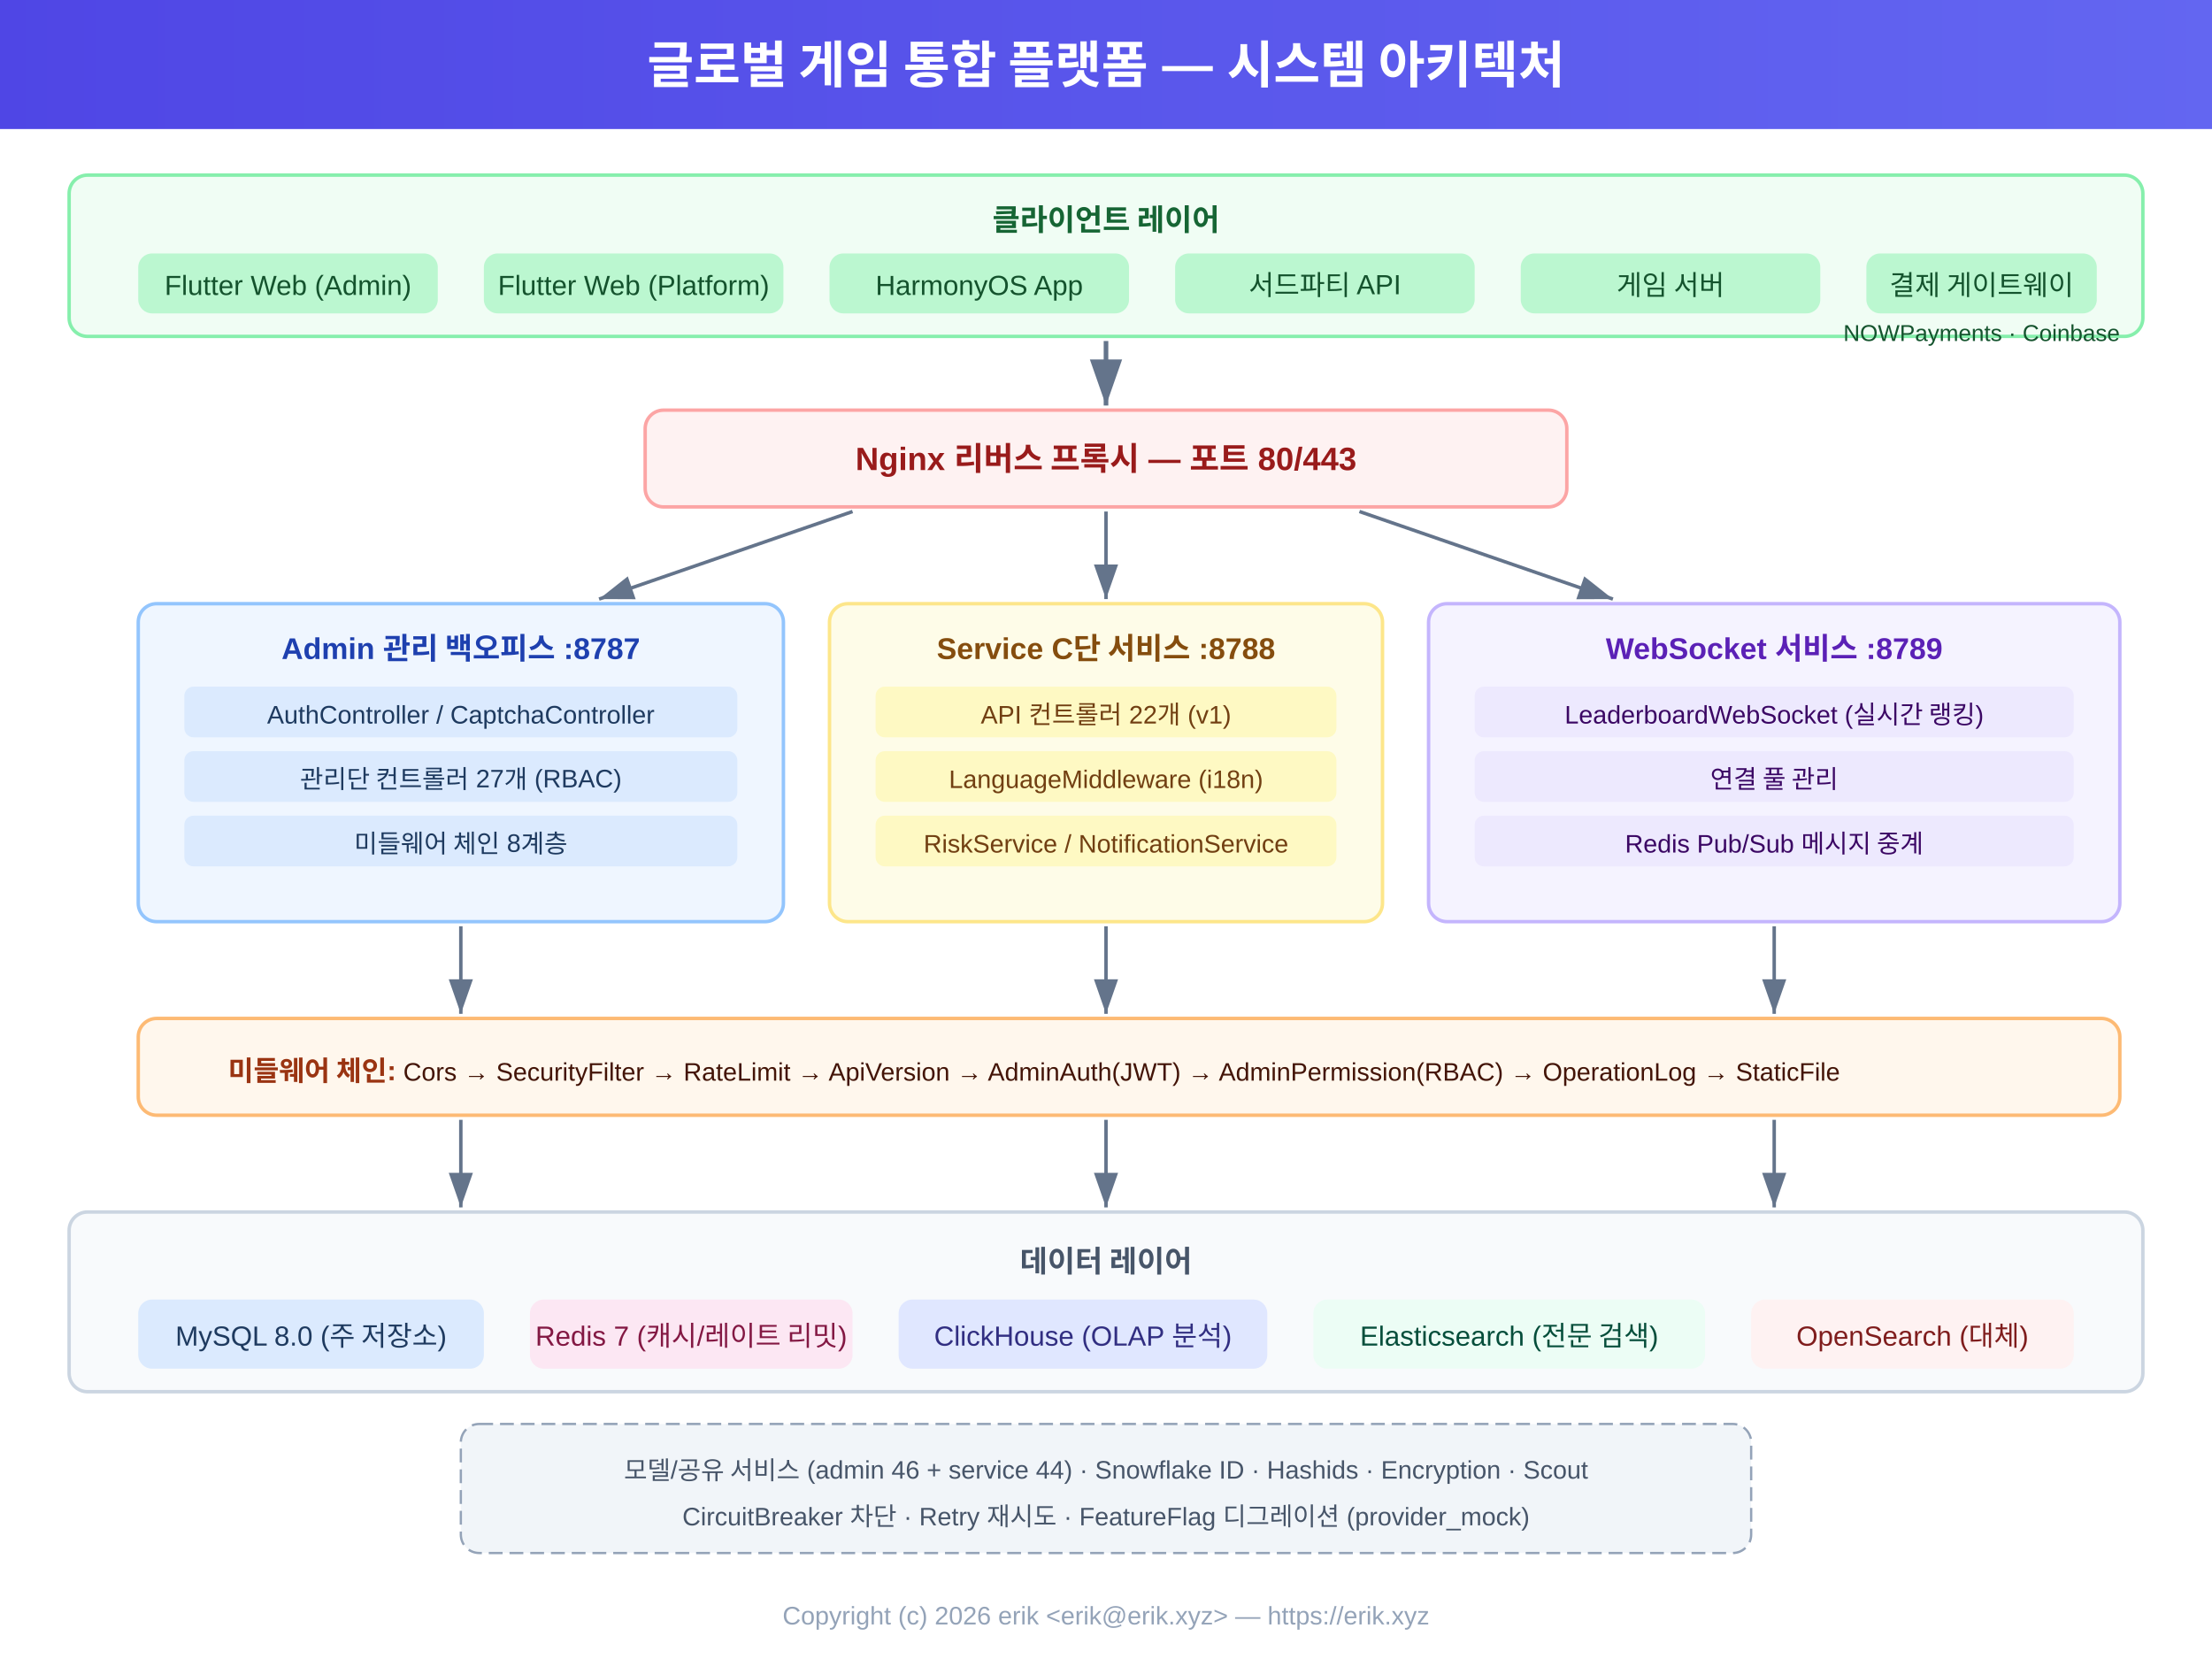
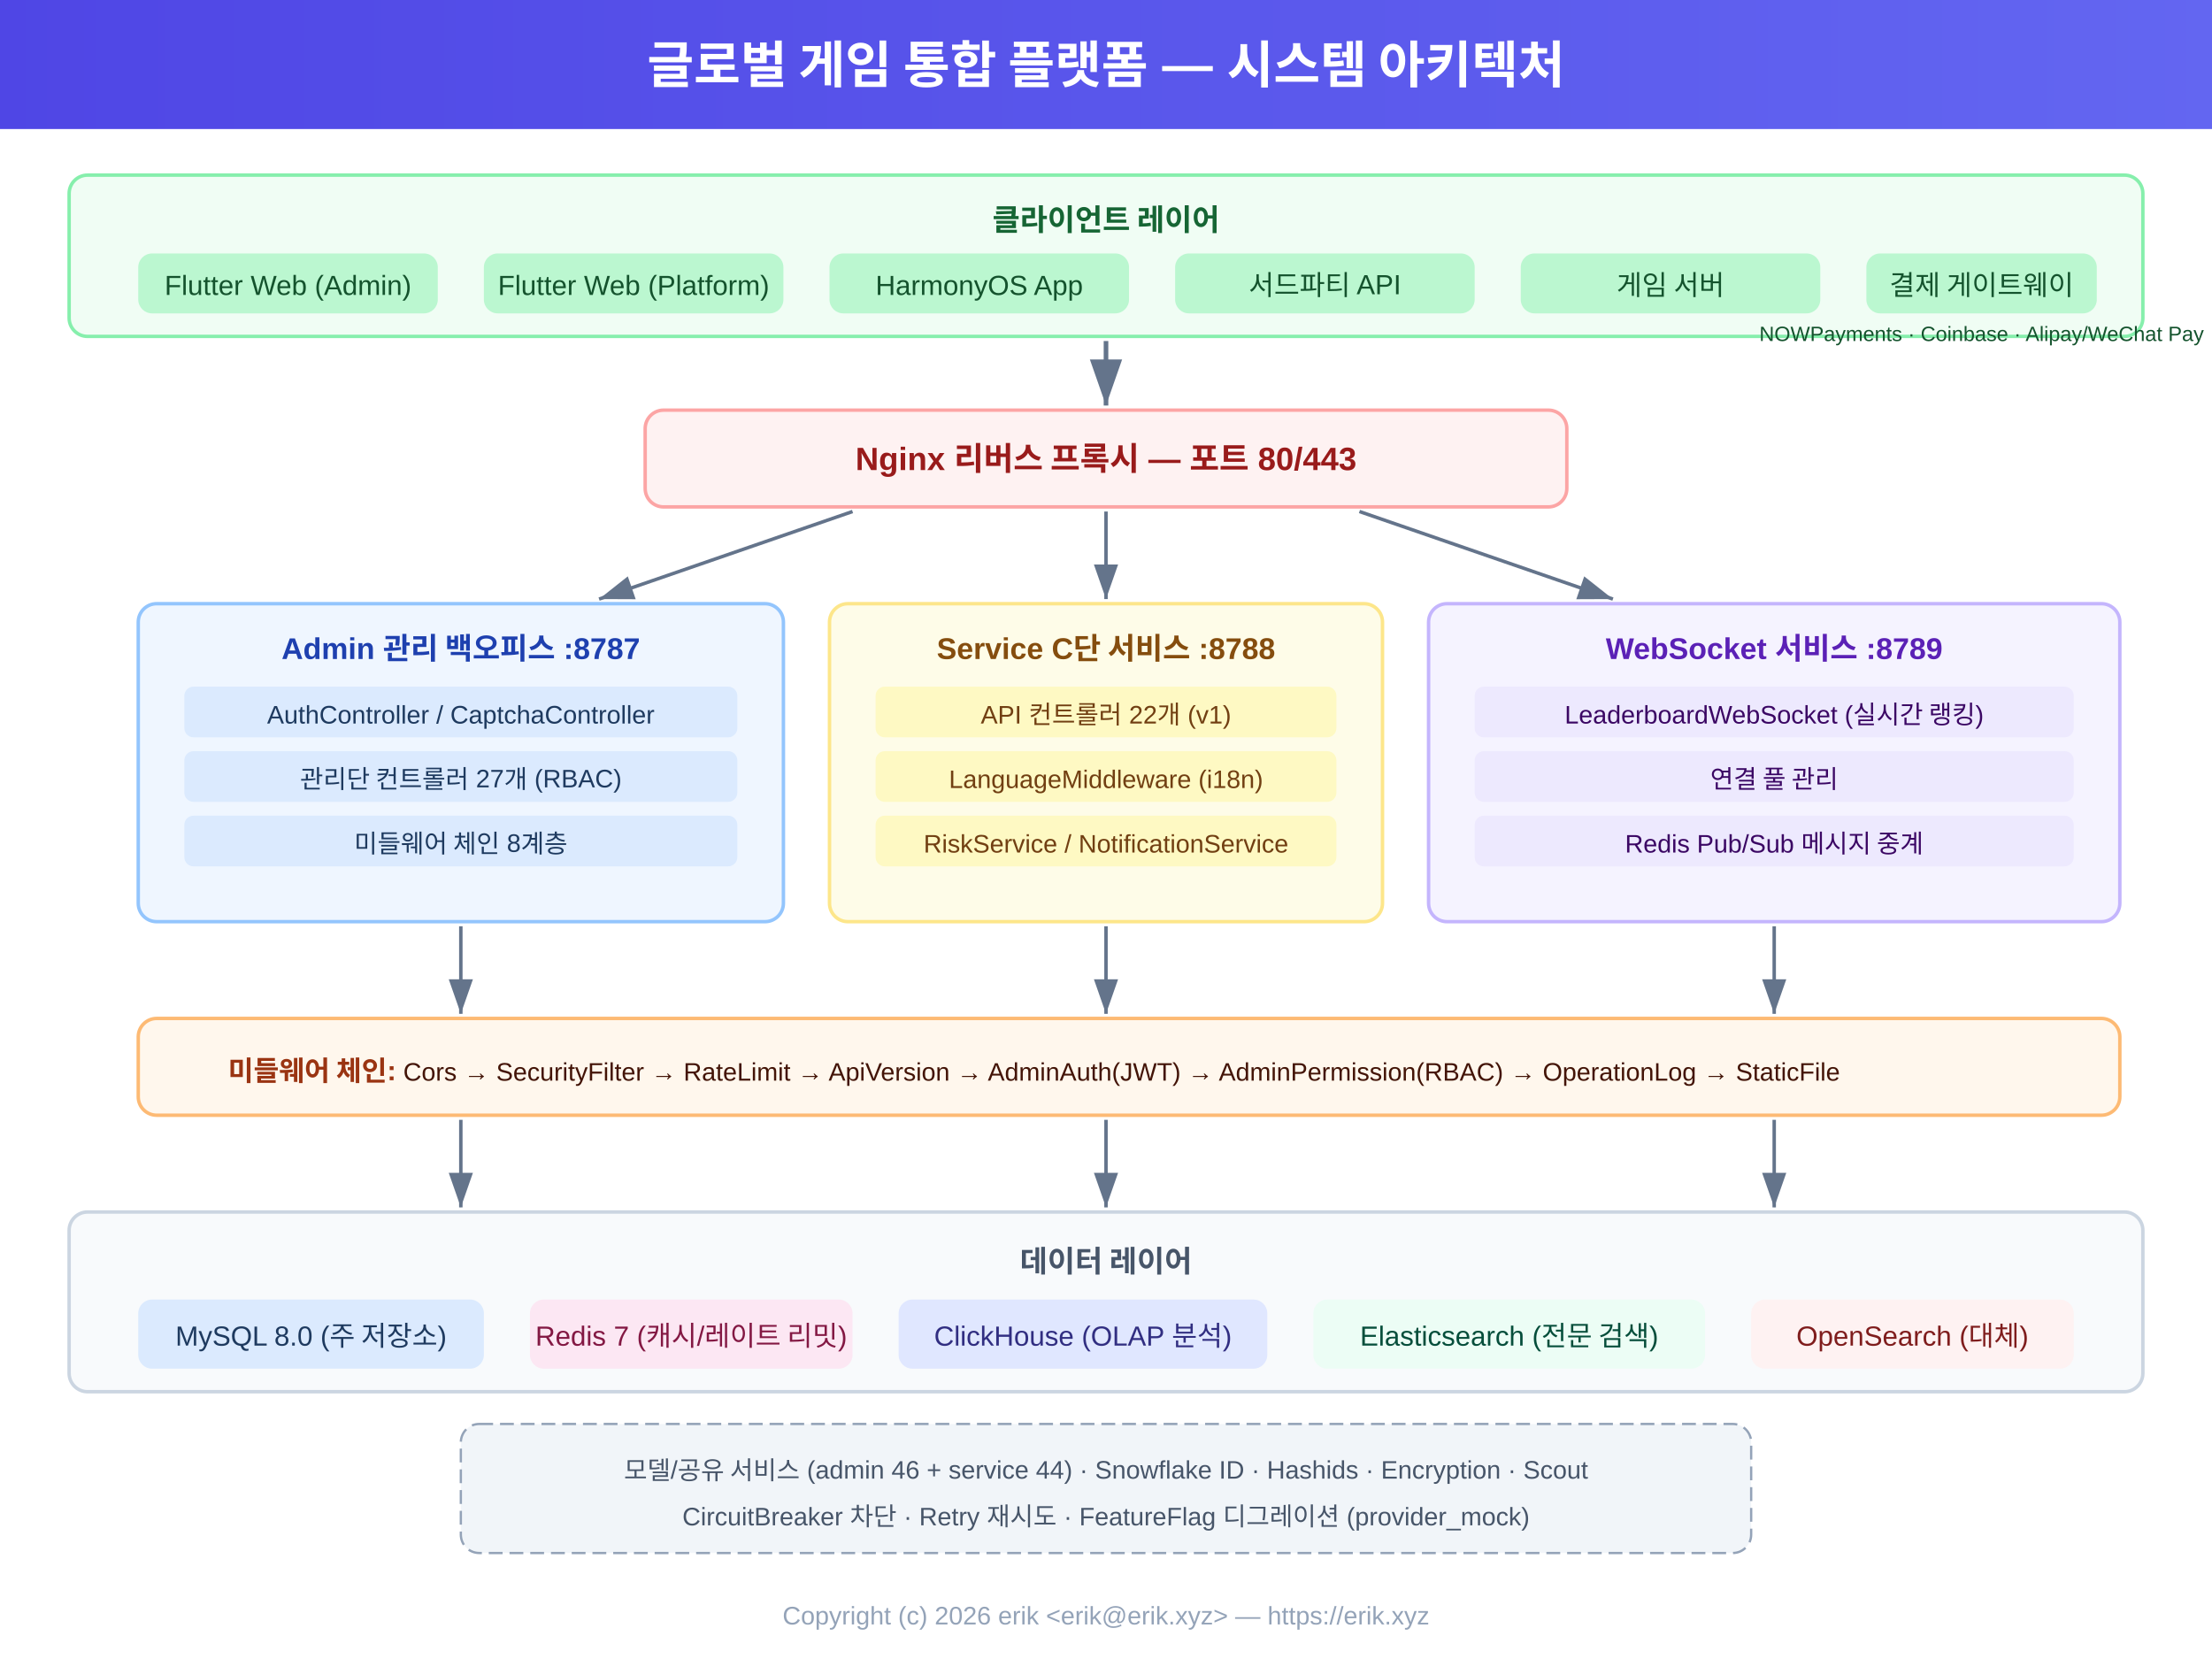
<svg xmlns="http://www.w3.org/2000/svg" viewBox="0 0 960 720" font-family="Arial, 'Noto Sans SC', 'Noto Sans KR', sans-serif">
  <defs>
    <marker id="arrow" markerWidth="10" markerHeight="7" refX="10" refY="3.5" orient="auto">
      <polygon points="0 0, 10 3.5, 0 7" fill="#64748b" />
    </marker>
    <linearGradient id="hdr" x1="0" y1="0" x2="1" y2="0">
      <stop offset="0%" stop-color="#4f46e5" />
      <stop offset="100%" stop-color="#6366f1" />
    </linearGradient>
  </defs>
  <rect width="960" height="720" fill="#ffffff" />
  <rect x="0" y="0" width="960" height="56" fill="url(#hdr)" />
  <text x="480" y="36" text-anchor="middle" fill="#fff" font-size="22" font-weight="bold">글로벌 게임 통합 플랫폼 — 시스템 아키텍처</text>
  <rect x="30" y="76" width="900" height="70" rx="8" fill="#f0fdf4" stroke="#86efac" stroke-width="1.5" />
  <text x="480" y="100" text-anchor="middle" fill="#166534" font-size="13" font-weight="bold">클라이언트 레이어</text>
  <rect x="60" y="110" width="130" height="26" rx="6" fill="#bbf7d0" />
  <text x="125" y="128" text-anchor="middle" fill="#14532d" font-size="12">Flutter Web (Admin)</text>
  <rect x="210" y="110" width="130" height="26" rx="6" fill="#bbf7d0" />
  <text x="275" y="128" text-anchor="middle" fill="#14532d" font-size="12">Flutter Web (Platform)</text>
  <rect x="360" y="110" width="130" height="26" rx="6" fill="#bbf7d0" />
  <text x="425" y="128" text-anchor="middle" fill="#14532d" font-size="12">HarmonyOS App</text>
  <rect x="510" y="110" width="130" height="26" rx="6" fill="#bbf7d0" />
  <text x="575" y="128" text-anchor="middle" fill="#14532d" font-size="12">서드파티 API</text>
  <rect x="660" y="110" width="130" height="26" rx="6" fill="#bbf7d0" />
  <text x="725" y="128" text-anchor="middle" fill="#14532d" font-size="12">게임 서버</text>
  <rect x="810" y="110" width="100" height="26" rx="6" fill="#bbf7d0" />
  <text x="860" y="128" text-anchor="middle" fill="#14532d" font-size="12">결제 게이트웨이</text>
-   <text x="860" y="148" text-anchor="middle" fill="#14532d" font-size="10">NOWPayments · Coinbase</text>
+   <text x="860" y="148" text-anchor="middle" fill="#14532d" font-size="9">NOWPayments · Coinbase · Alipay/WeChat Pay</text>
  <line x1="480" y1="148" x2="480" y2="176" stroke="#64748b" stroke-width="2" marker-end="url(#arrow)" />
  <rect x="280" y="178" width="400" height="42" rx="8" fill="#fef2f2" stroke="#fca5a5" stroke-width="1.5" />
  <text x="480" y="204" text-anchor="middle" fill="#991b1b" font-size="14" font-weight="bold">Nginx 리버스 프록시 — 포트 80/443</text>
  <line x1="370" y1="222" x2="260" y2="260" stroke="#64748b" stroke-width="1.5" marker-end="url(#arrow)" />
  <line x1="480" y1="222" x2="480" y2="260" stroke="#64748b" stroke-width="1.5" marker-end="url(#arrow)" />
  <line x1="590" y1="222" x2="700" y2="260" stroke="#64748b" stroke-width="1.5" marker-end="url(#arrow)" />
  <rect x="60" y="262" width="280" height="138" rx="8" fill="#eff6ff" stroke="#93c5fd" stroke-width="1.5" />
  <text x="200" y="286" text-anchor="middle" fill="#1e40af" font-size="13" font-weight="bold">Admin 관리 백오피스 :8787</text>
  <rect x="80" y="298" width="240" height="22" rx="4" fill="#dbeafe" />
  <text x="200" y="314" text-anchor="middle" fill="#1e3a5f" font-size="11">AuthController / CaptchaController</text>
  <rect x="80" y="326" width="240" height="22" rx="4" fill="#dbeafe" />
  <text x="200" y="342" text-anchor="middle" fill="#1e3a5f" font-size="11">관리단 컨트롤러 27개 (RBAC)</text>
  <rect x="80" y="354" width="240" height="22" rx="4" fill="#dbeafe" />
  <text x="200" y="370" text-anchor="middle" fill="#1e3a5f" font-size="11">미들웨어 체인 8계층</text>
  <rect x="360" y="262" width="240" height="138" rx="8" fill="#fefce8" stroke="#fde68a" stroke-width="1.5" />
  <text x="480" y="286" text-anchor="middle" fill="#854d0e" font-size="13" font-weight="bold">Service C단 서비스 :8788</text>
  <rect x="380" y="298" width="200" height="22" rx="4" fill="#fef9c3" />
  <text x="480" y="314" text-anchor="middle" fill="#713f12" font-size="11">API 컨트롤러 22개 (v1)</text>
  <rect x="380" y="326" width="200" height="22" rx="4" fill="#fef9c3" />
  <text x="480" y="342" text-anchor="middle" fill="#713f12" font-size="11">LanguageMiddleware (i18n)</text>
  <rect x="380" y="354" width="200" height="22" rx="4" fill="#fef9c3" />
  <text x="480" y="370" text-anchor="middle" fill="#713f12" font-size="11">RiskService / NotificationService</text>
  <rect x="620" y="262" width="300" height="138" rx="8" fill="#f5f3ff" stroke="#c4b5fd" stroke-width="1.5" />
  <text x="770" y="286" text-anchor="middle" fill="#5b21b6" font-size="13" font-weight="bold">WebSocket 서비스 :8789</text>
  <rect x="640" y="298" width="260" height="22" rx="4" fill="#ede9fe" />
  <text x="770" y="314" text-anchor="middle" fill="#3b0764" font-size="11">LeaderboardWebSocket (실시간 랭킹)</text>
  <rect x="640" y="326" width="260" height="22" rx="4" fill="#ede9fe" />
  <text x="770" y="342" text-anchor="middle" fill="#3b0764" font-size="11">연결 풀 관리</text>
  <rect x="640" y="354" width="260" height="22" rx="4" fill="#ede9fe" />
  <text x="770" y="370" text-anchor="middle" fill="#3b0764" font-size="11">Redis Pub/Sub 메시지 중계</text>
  <line x1="200" y1="402" x2="200" y2="440" stroke="#64748b" stroke-width="1.5" marker-end="url(#arrow)" />
  <line x1="480" y1="402" x2="480" y2="440" stroke="#64748b" stroke-width="1.5" marker-end="url(#arrow)" />
  <line x1="770" y1="402" x2="770" y2="440" stroke="#64748b" stroke-width="1.5" marker-end="url(#arrow)" />
  <rect x="60" y="442" width="860" height="42" rx="8" fill="#fff7ed" stroke="#fdba74" stroke-width="1.5" />
  <text x="99" y="469" fill="#9a3412" font-size="12" font-weight="bold">미들웨어 체인:</text>
  <text x="175" y="469" fill="#431407" font-size="11">Cors → SecurityFilter → RateLimit → ApiVersion → AdminAuth(JWT) → AdminPermission(RBAC) → OperationLog → StaticFile</text>
  <line x1="200" y1="486" x2="200" y2="524" stroke="#64748b" stroke-width="1.5" marker-end="url(#arrow)" />
  <line x1="480" y1="486" x2="480" y2="524" stroke="#64748b" stroke-width="1.5" marker-end="url(#arrow)" />
  <line x1="770" y1="486" x2="770" y2="524" stroke="#64748b" stroke-width="1.5" marker-end="url(#arrow)" />
  <rect x="30" y="526" width="900" height="78" rx="8" fill="#f8fafc" stroke="#cbd5e1" stroke-width="1.5" />
  <text x="480" y="552" text-anchor="middle" fill="#475569" font-size="13" font-weight="bold">데이터 레이어</text>
  <rect x="60" y="564" width="150" height="30" rx="6" fill="#dbeafe" />
  <text x="135" y="584" text-anchor="middle" fill="#1e3a5f" font-size="12">MySQL 8.0 (주 저장소)</text>
  <rect x="230" y="564" width="140" height="30" rx="6" fill="#fce7f3" />
  <text x="300" y="584" text-anchor="middle" fill="#831843" font-size="12">Redis 7 (캐시/레이트 리밋)</text>
  <rect x="390" y="564" width="160" height="30" rx="6" fill="#e0e7ff" />
  <text x="470" y="584" text-anchor="middle" fill="#312e81" font-size="12">ClickHouse (OLAP 분석)</text>
  <rect x="570" y="564" width="170" height="30" rx="6" fill="#ecfdf5" />
  <text x="655" y="584" text-anchor="middle" fill="#064e3b" font-size="12">Elasticsearch (전문 검색)</text>
  <rect x="760" y="564" width="140" height="30" rx="6" fill="#fef2f2" />
  <text x="830" y="584" text-anchor="middle" fill="#7f1d1d" font-size="12">OpenSearch (대체)</text>
  <rect x="200" y="618" width="560" height="56" rx="8" fill="#f1f5f9" stroke="#94a3b8" stroke-width="1" stroke-dasharray="6,3" />
  <text x="480" y="642" text-anchor="middle" fill="#475569" font-size="11">모델/공유 서비스 (admin 46 + service 44) · Snowflake ID · Hashids · Encryption · Scout</text>
  <text x="480" y="662" text-anchor="middle" fill="#475569" font-size="11">CircuitBreaker 차단 · Retry 재시도 · FeatureFlag 디그레이션 (provider_mock)</text>
  <text x="480" y="705" text-anchor="middle" fill="#94a3b8" font-size="11">Copyright (c) 2026 erik &lt;erik@erik.xyz&gt; — https://erik.xyz</text>
</svg>
